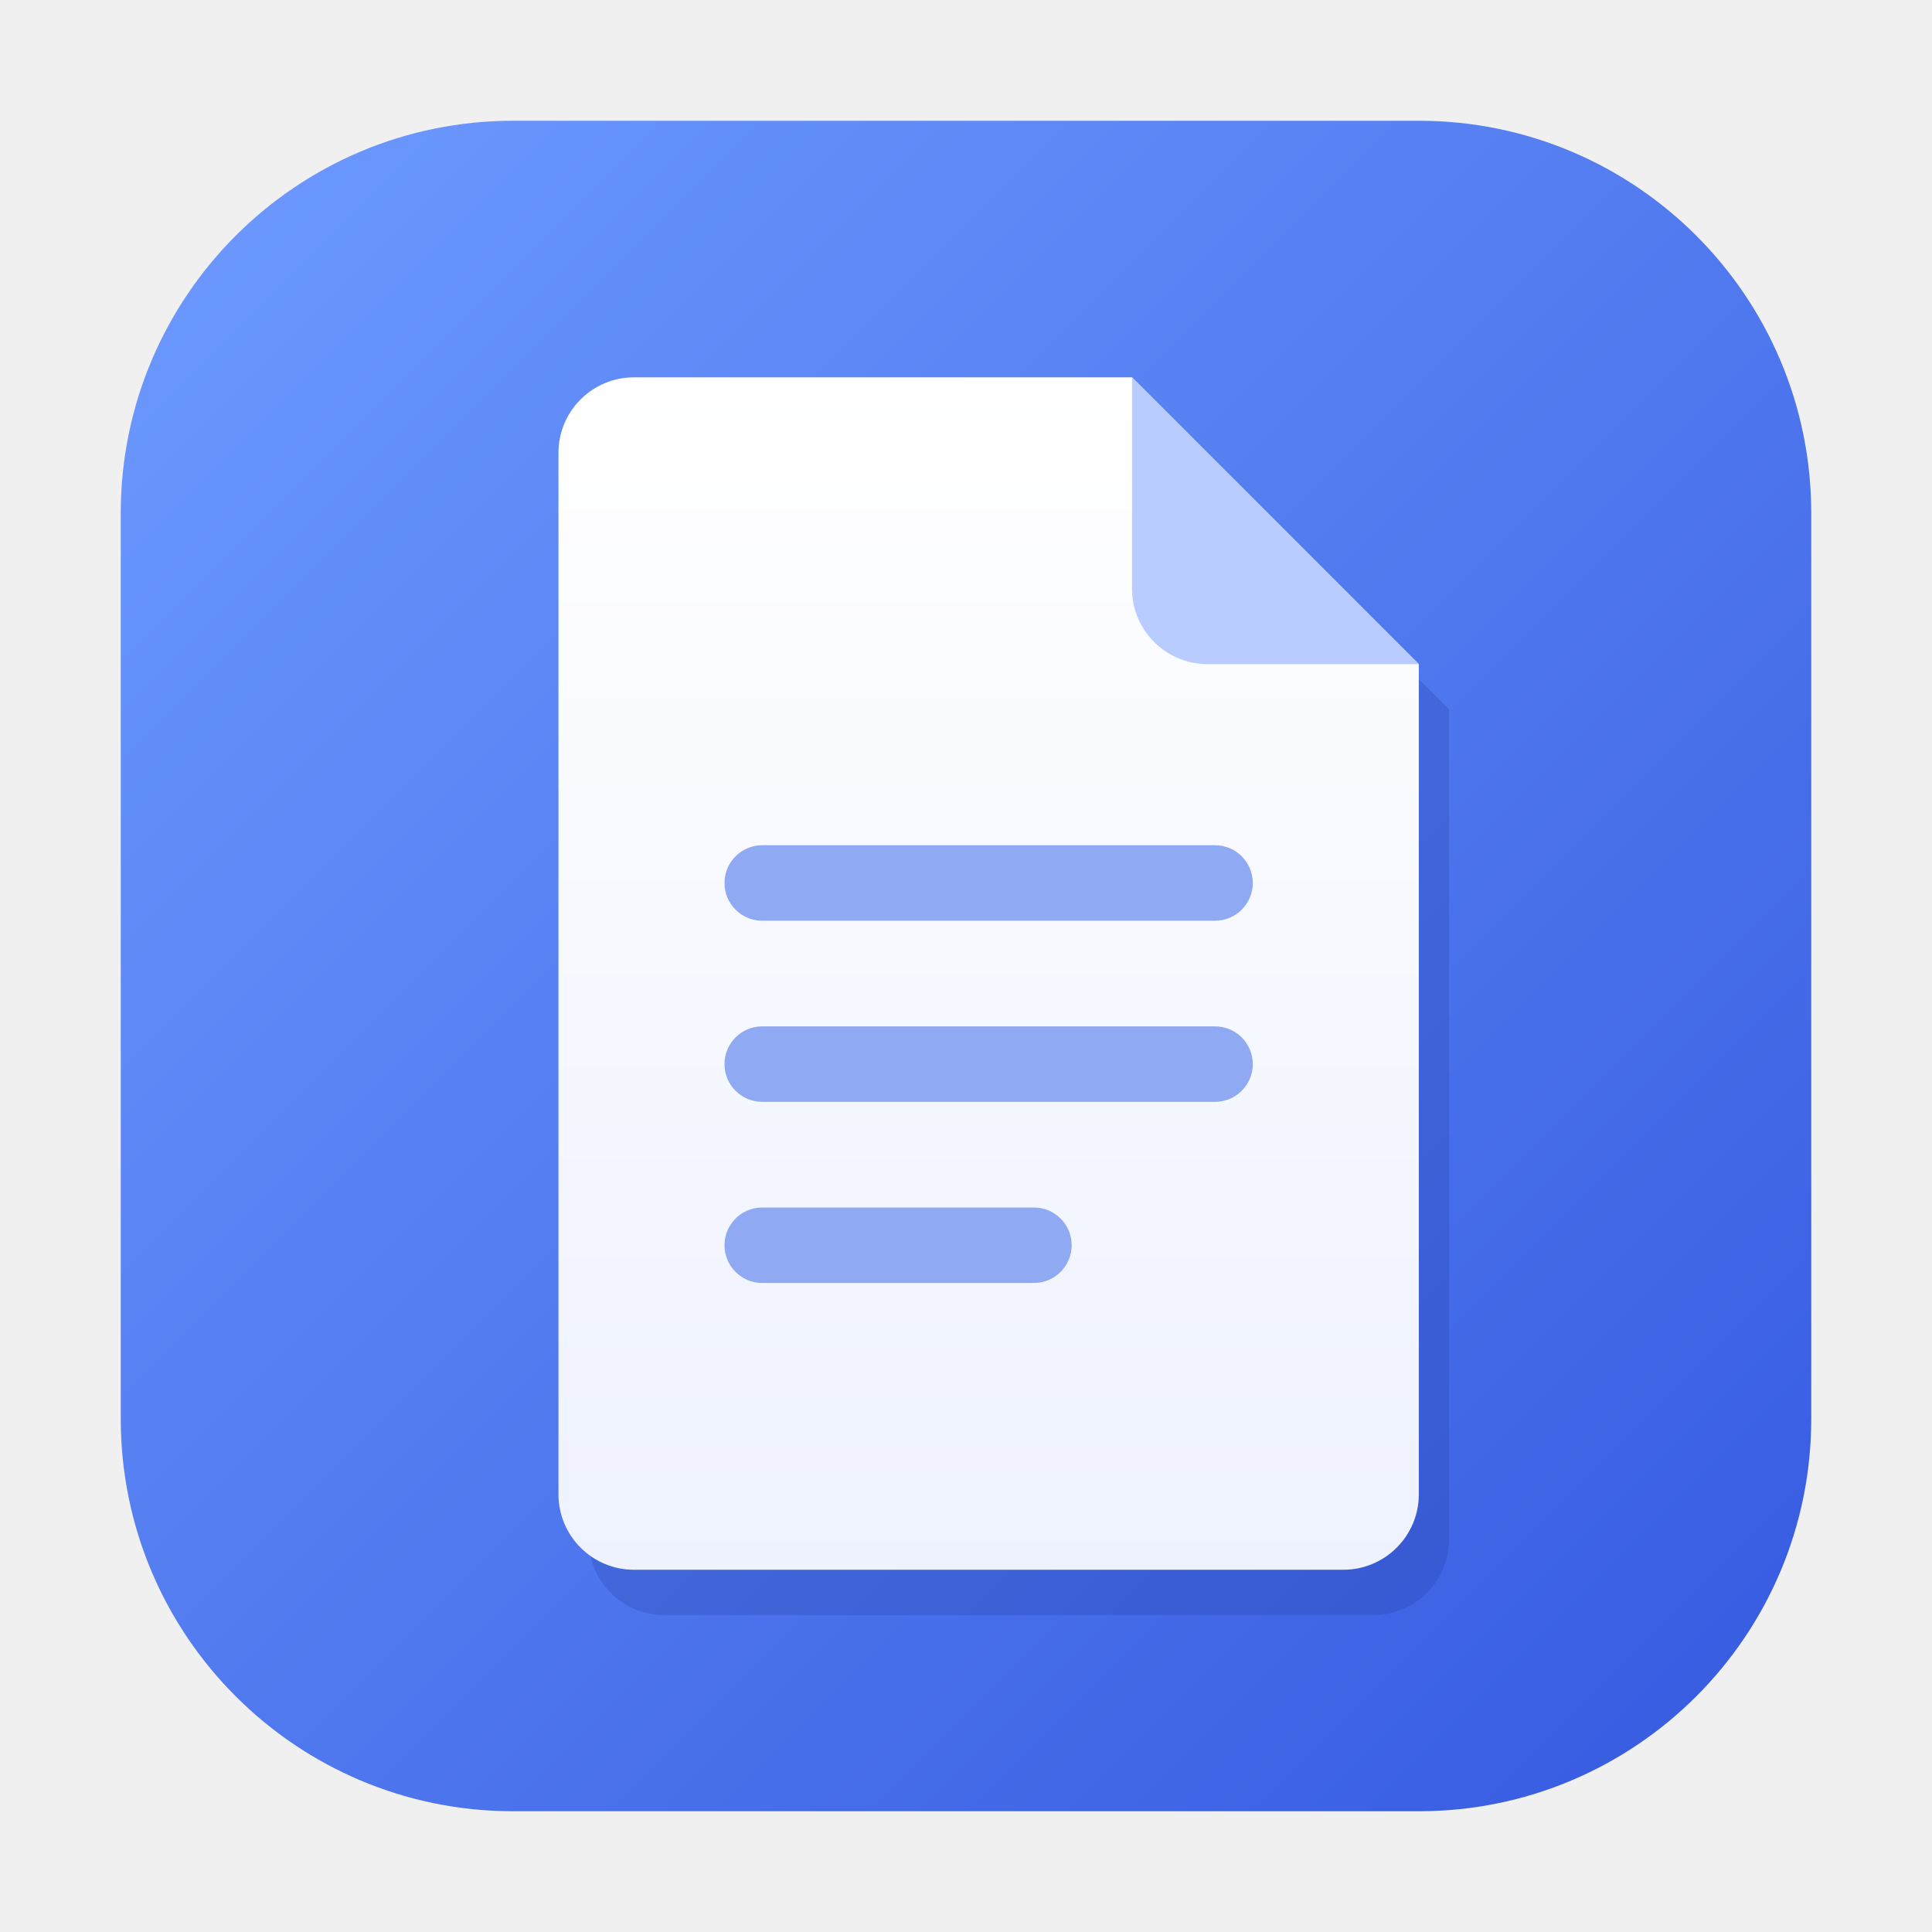
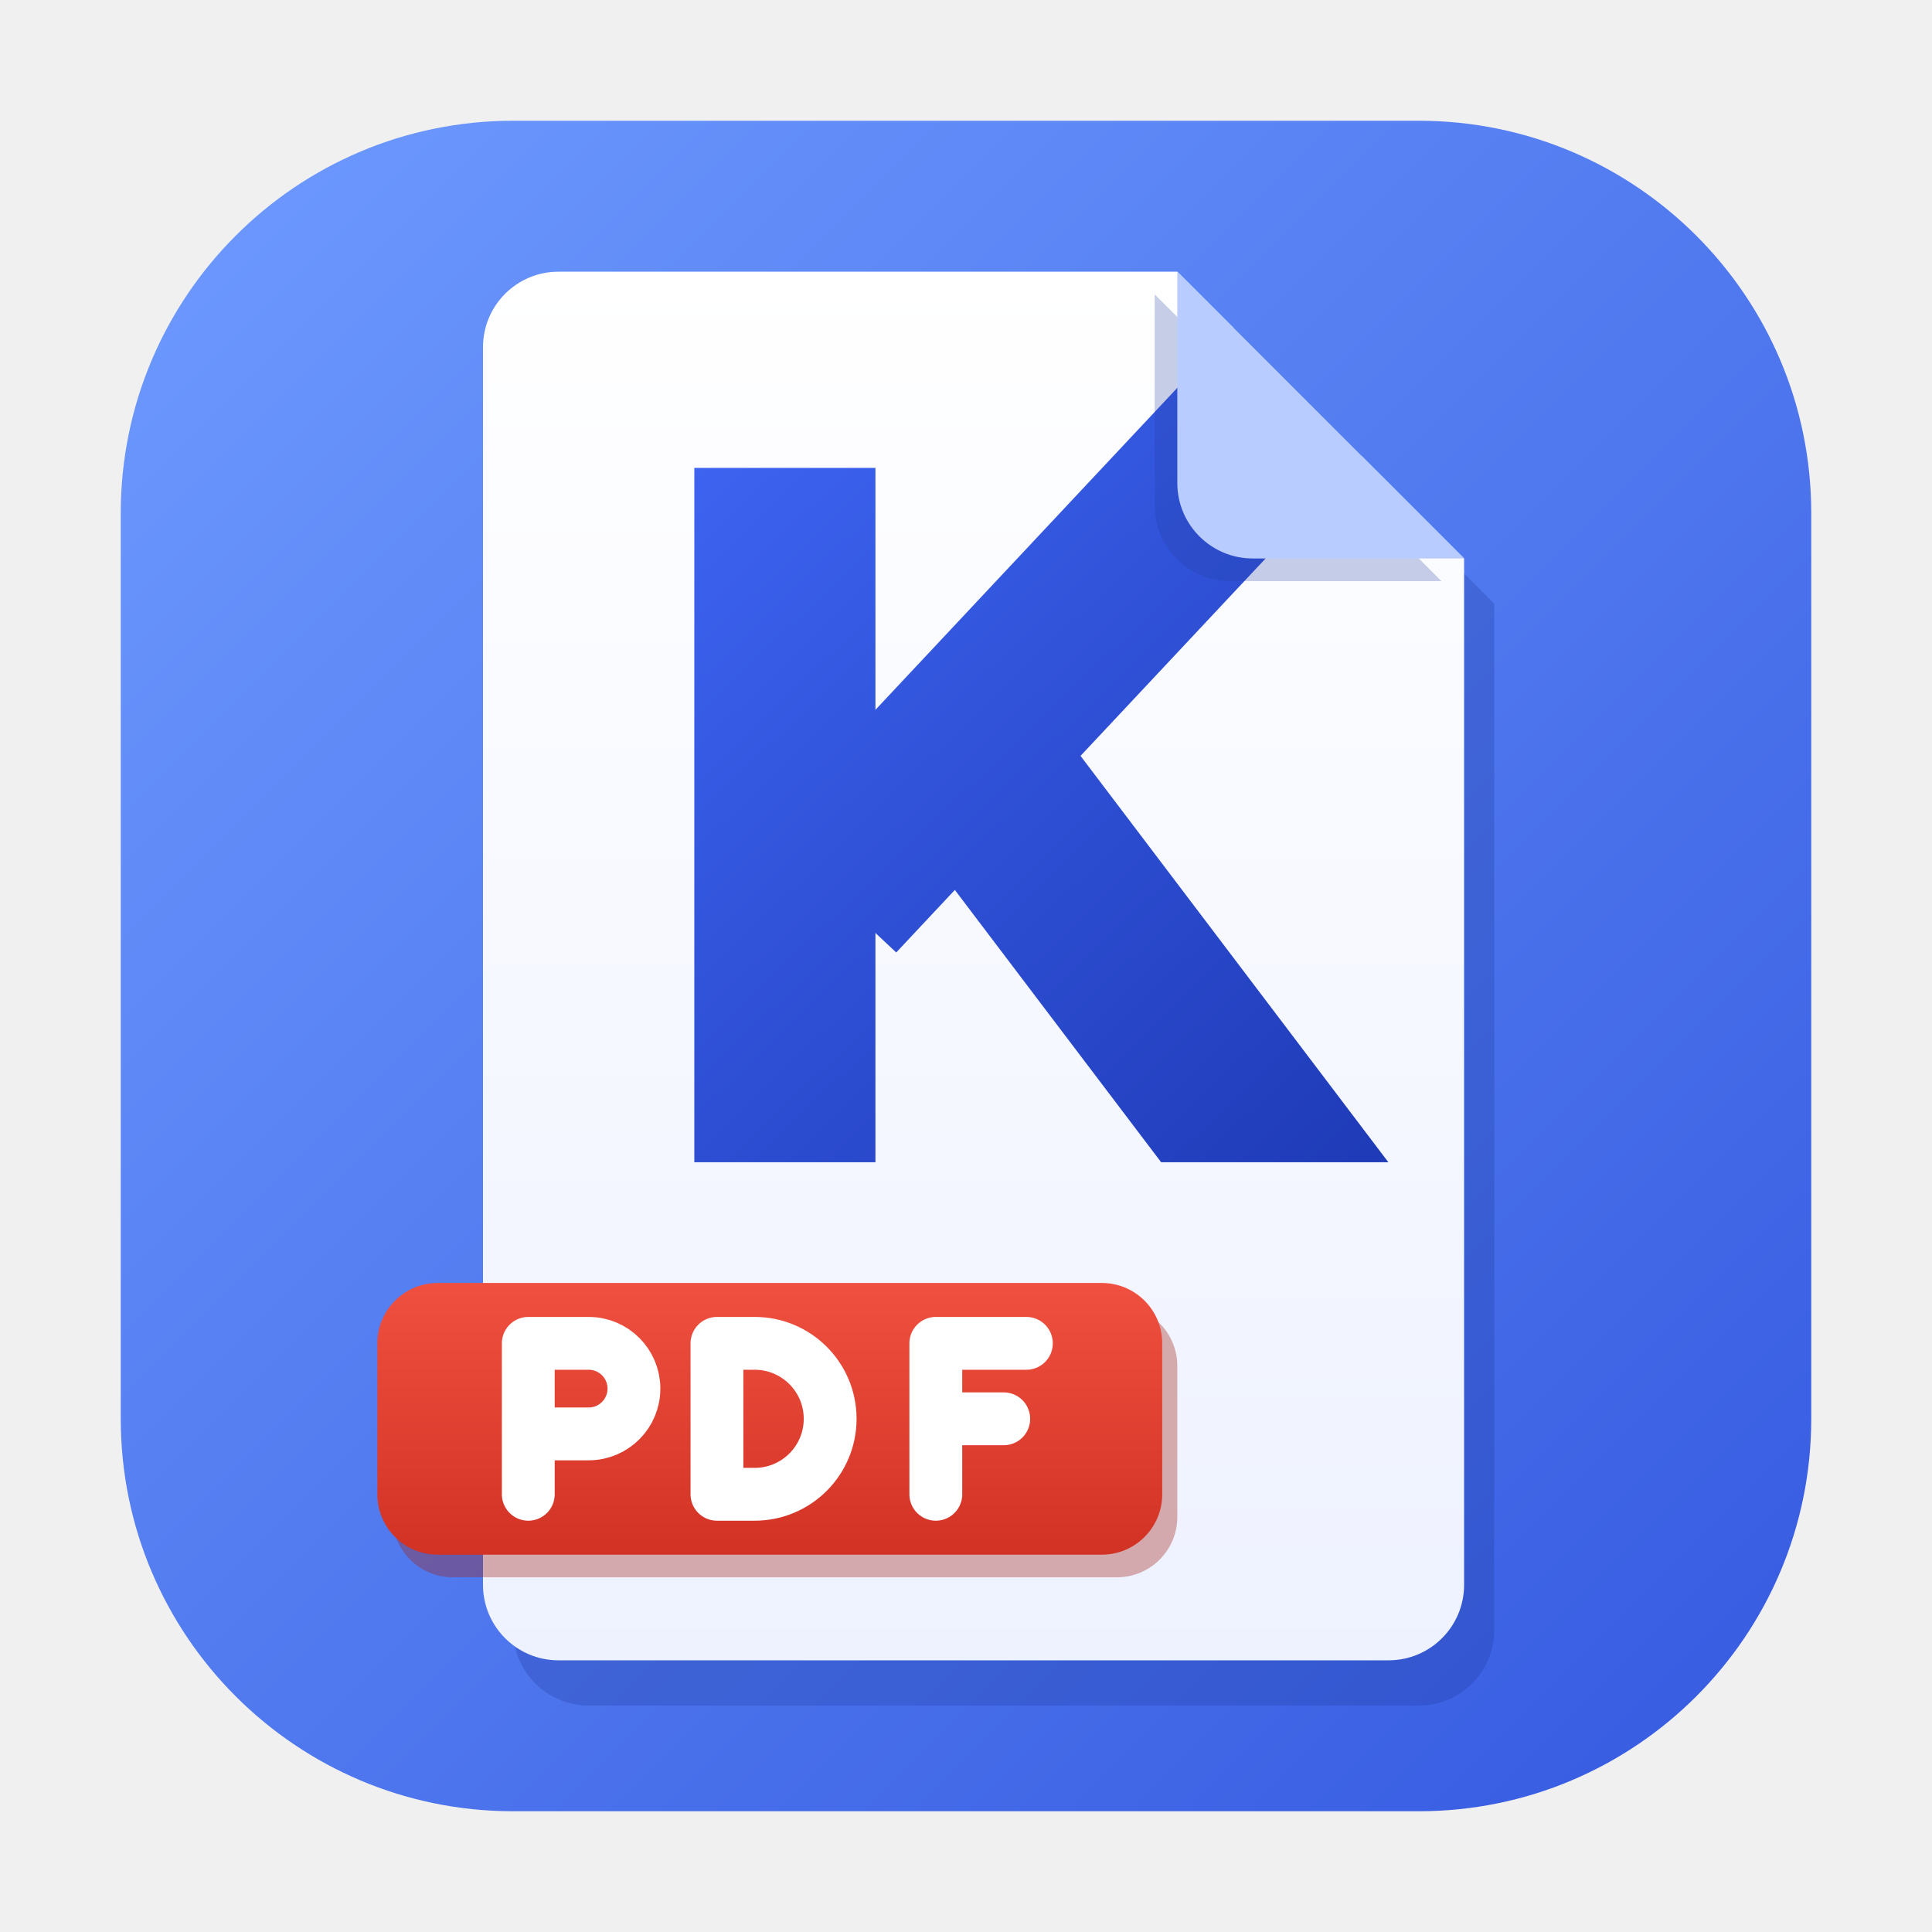
<svg xmlns="http://www.w3.org/2000/svg" width="256" height="256" viewBox="0 0 256 256">
  <defs>
    <linearGradient id="bg" x1="0" y1="0" x2="1" y2="1">
      <stop offset="0" stop-color="#6E9BFF" />
      <stop offset="1" stop-color="#3559E0" />
    </linearGradient>
    <linearGradient id="page" x1="0" y1="0" x2="0" y2="1">
      <stop offset="0" stop-color="#FFFFFF" />
      <stop offset="1" stop-color="#EEF2FF" />
    </linearGradient>
+     <linearGradient id="letter" gradientUnits="userSpaceOnUse" x1="92" y1="62" x2="180" y2="154">
+       <stop offset="0" stop-color="#3D63F0" />
+       <stop offset="1" stop-color="#1F3BB8" />
+     </linearGradient>
+     <linearGradient id="tag" x1="0" y1="0" x2="0" y2="1">
+       <stop offset="0" stop-color="#F0503F" />
+       <stop offset="1" stop-color="#D23224" />
+     </linearGradient>
+     <clipPath id="k-box">
+       <rect x="0" y="62" width="256" height="92" />
+     </clipPath>
+     <clipPath id="page-shape">
+       <path d="M74 36 H156 L194 74 V210 a10 10 0 0 1 -10 10 H74 a10 10 0 0 1 -10 -10 V46 a10 10 0 0 1 10 -10 Z" />
+     </clipPath>
  </defs>
  <rect x="16" y="16" width="224" height="224" rx="52" fill="url(#bg)" />
-   <path d="M84 50 H150 L188 88 V198 a10 10 0 0 1 -10 10 H84 a10 10 0 0 1 -10 -10 V60 a10 10 0 0 1 10 -10 Z" fill="#1E3A9E" opacity="0.25" transform="translate(4 6)" />
-   <path d="M84 50 H150 L188 88 V198 a10 10 0 0 1 -10 10 H84 a10 10 0 0 1 -10 -10 V60 a10 10 0 0 1 10 -10 Z" fill="url(#page)" />
-   <path d="M150 50 V78 a10 10 0 0 0 10 10 H188 Z" fill="#B9CCFF" />
-   <rect x="96" y="112" width="70" height="10" rx="5" fill="#8FA9F2" />
-   <rect x="96" y="136" width="70" height="10" rx="5" fill="#8FA9F2" />
-   <rect x="96" y="160" width="46" height="10" rx="5" fill="#8FA9F2" />
+   <path d="M74 36 H156 L194 74 V210 a10 10 0 0 1 -10 10 H74 a10 10 0 0 1 -10 -10 V46 a10 10 0 0 1 10 -10 Z" fill="#1E3A9E" opacity="0.28" transform="translate(4 6)" />
+   <path d="M74 36 H156 L194 74 V210 a10 10 0 0 1 -10 10 H74 a10 10 0 0 1 -10 -10 V46 a10 10 0 0 1 10 -10 Z" fill="url(#page)" />
+   <g fill="none" stroke="url(#letter)" stroke-width="24">
+     <g clip-path="url(#k-box)">
+       <path d="M104 62 V154" />
+       <path d="M128 100 L178 166" />
+     </g>
+     <path d="M200 22 L110 118" clip-path="url(#page-shape)" />
+   </g>
+   <g clip-path="url(#page-shape)">
+     <path d="M156 36 V64 a10 10 0 0 0 10 10 H194 Z" fill="#1E3A9E" opacity="0.25" transform="translate(-3 3)" />
+   </g>
+   <path d="M156 36 V64 a10 10 0 0 0 10 10 H194 Z" fill="#B9CCFF" />
+   <rect x="50" y="170" width="104" height="36" rx="8" fill="#9E1F15" opacity="0.35" transform="translate(2 3)" />
+   <rect x="50" y="170" width="104" height="36" rx="8" fill="url(#tag)" />
+   <g fill="none" stroke="#FFFFFF" stroke-width="7" stroke-linecap="round" stroke-linejoin="round">
+     <path d="M70 198 V178 H78 a6 6 0 0 1 0 12 H70" />
+     <path d="M95 178 V198 H100 a10 10 0 0 0 0 -20 Z" />
+     <path d="M136 178 H124 V198 M124 188 H133" />
+   </g>
</svg>
